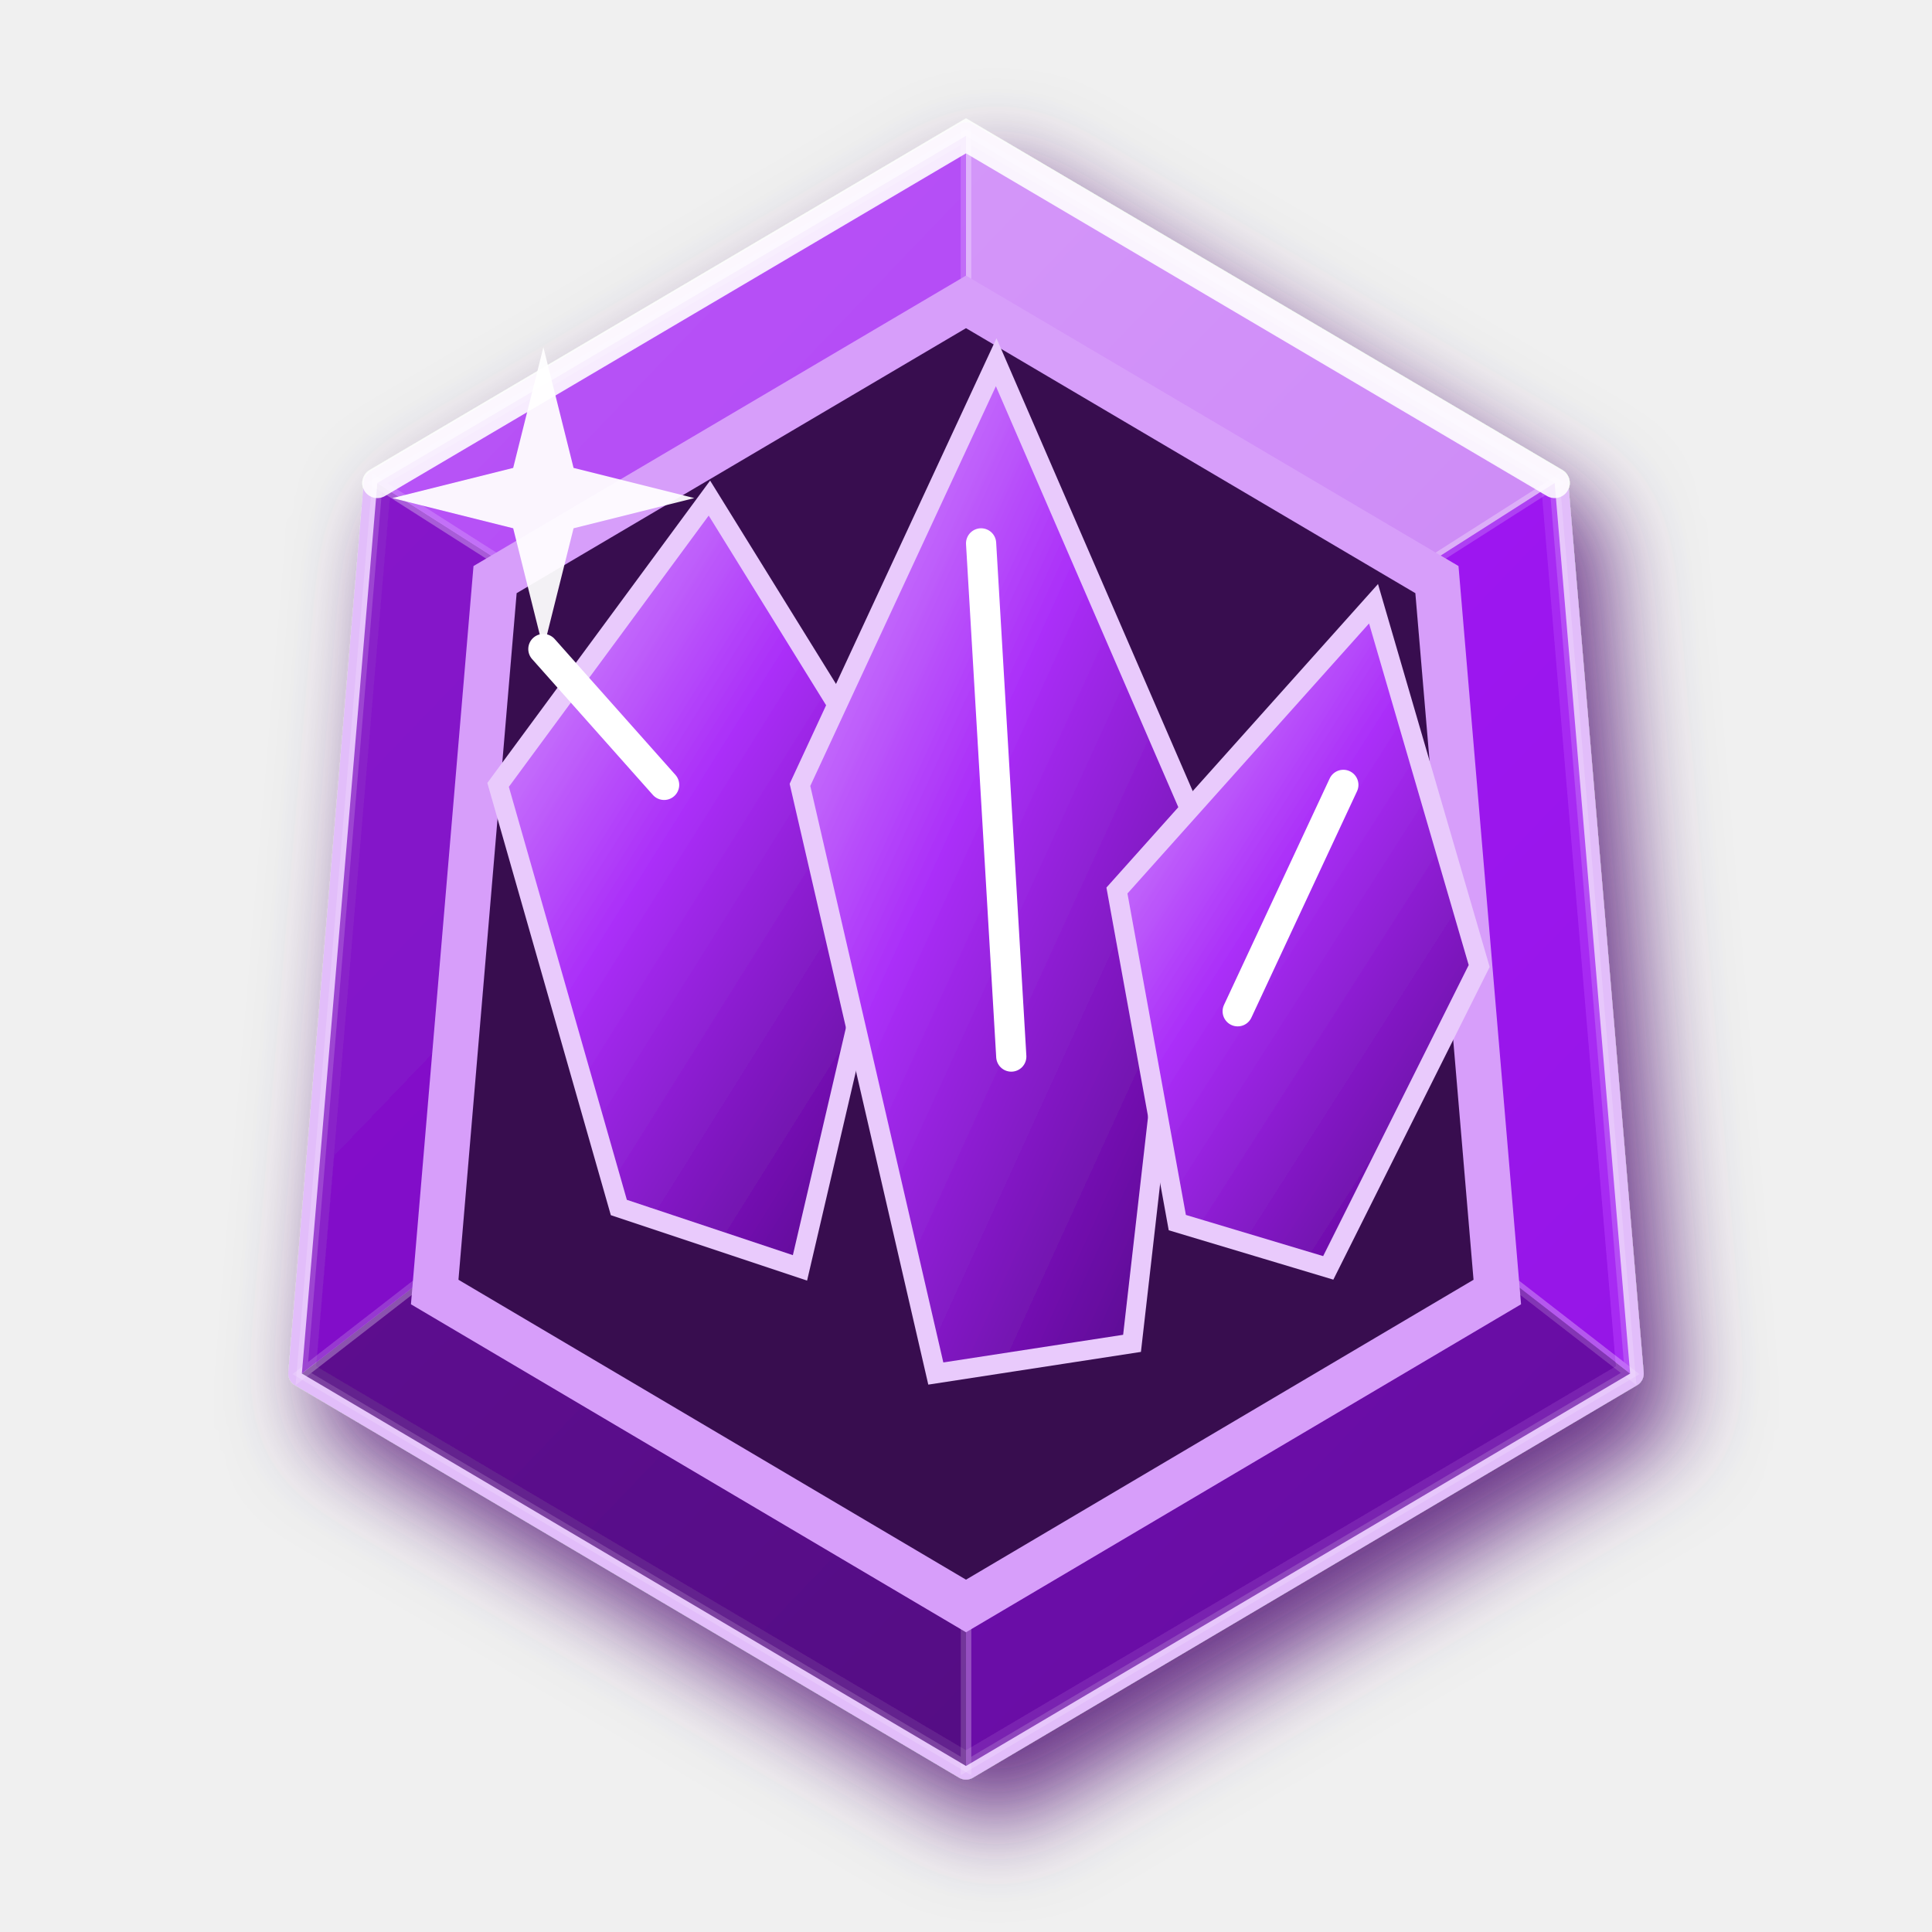
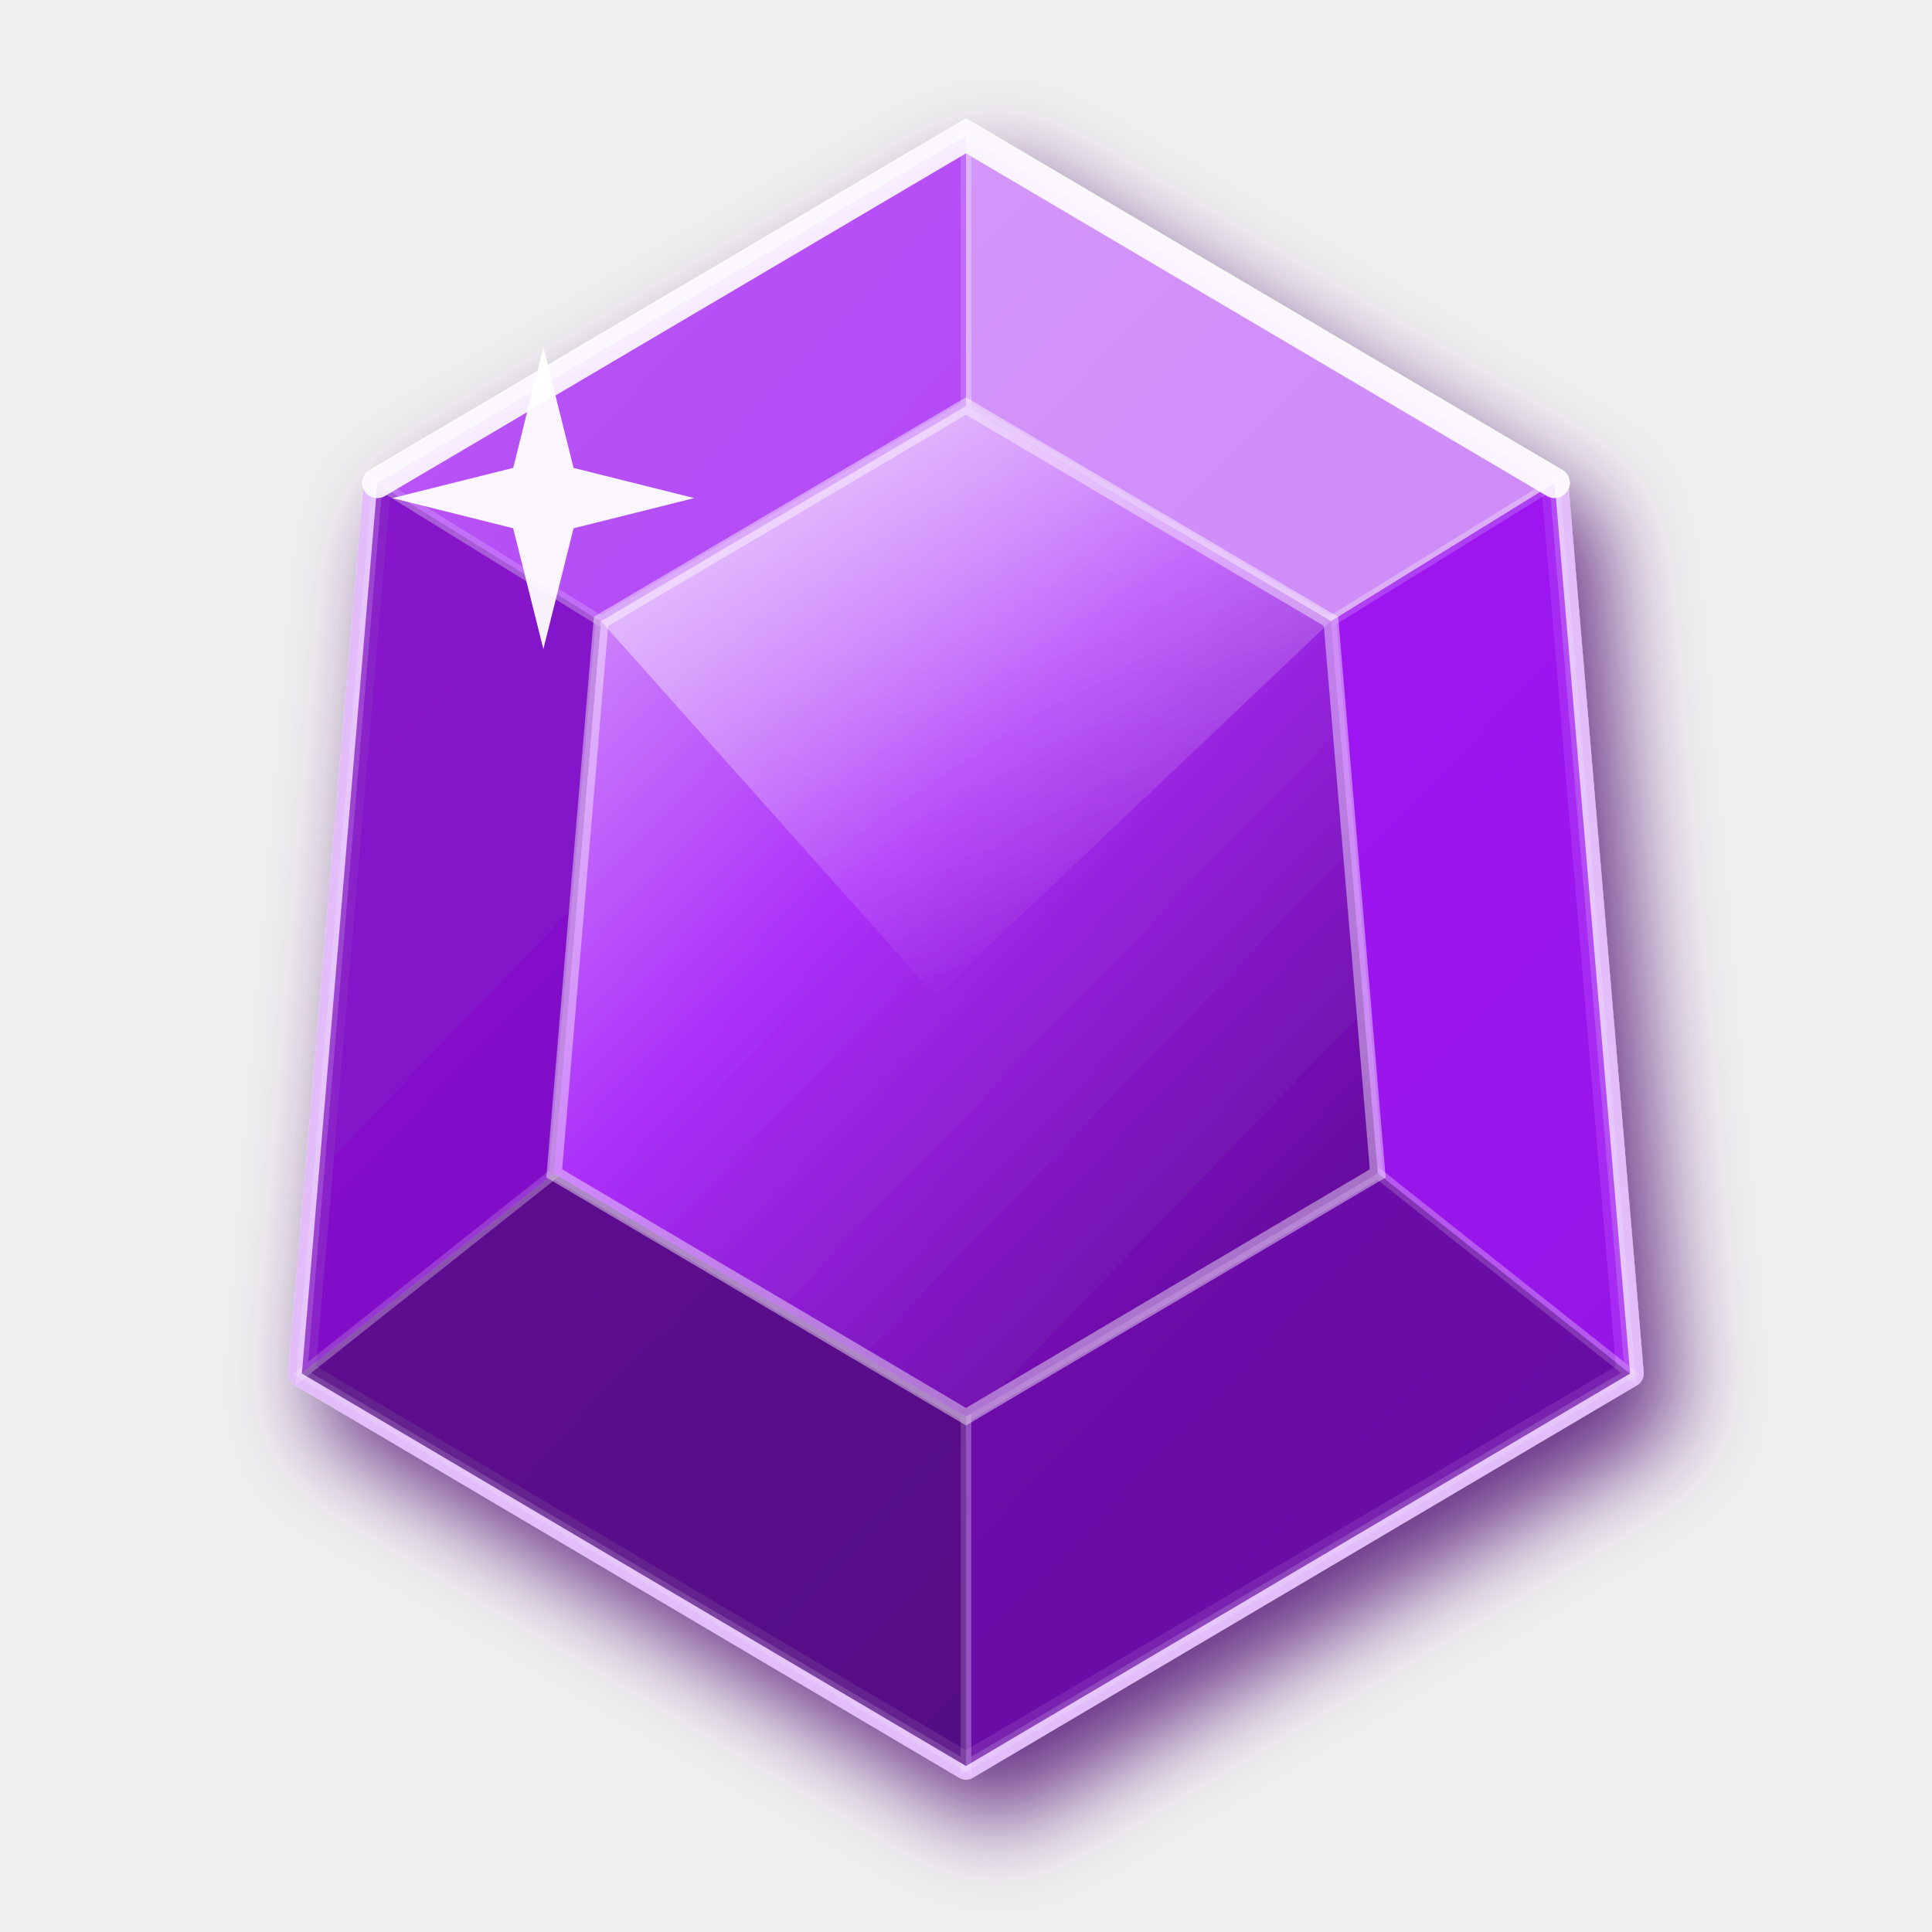
<svg xmlns="http://www.w3.org/2000/svg" viewBox="0 0 128 128">
  <defs>
    <linearGradient id="g" x2=".85" y2="1">
      <stop stop-color="hsl(277,95%,83%)" />
      <stop offset=".46" stop-color="hsl(277,94%,58%)" />
      <stop offset="1" stop-color="hsl(277,95%,29%)" />
    </linearGradient>
    <linearGradient id="shine" x2=".5" y2="1">
      <stop stop-color="white" stop-opacity=".85" />
      <stop offset="1" stop-color="white" stop-opacity="0" />
    </linearGradient>
    <filter id="shadow" x="-30%" y="-30%" width="160%" height="160%">
      <feDropShadow dy="3" stdDeviation="3" flood-color="hsl(277,90%,22%)" flood-opacity=".8" />
    </filter>
  </defs>
  <g filter="url(#shadow)">
    <polygon points="64,9 103,32 108,91 64,117 20,91 25,32" fill="url(#g)" stroke="hsl(277,85%,86%)" stroke-width="1.8" stroke-linejoin="round" />
-     <polygon points="64,9 103,32 86.62,42.44 64,29.1" fill="hsl(277,90%,80%)" fill-opacity=".86" stroke="white" stroke-opacity=".16" stroke-width=".7" />
-     <polygon points="103,32 108,91 89.52,76.66 86.62,42.44" fill="hsl(277,90%,52%)" fill-opacity=".86" stroke="white" stroke-opacity=".16" stroke-width=".7" />
-     <polygon points="108,91 64,117 64,91.74 89.52,76.66" fill="hsl(277,90%,34%)" fill-opacity=".86" stroke="white" stroke-opacity=".16" stroke-width=".7" />
-     <polygon points="64,117 20,91 38.48,76.66 64,91.74" fill="hsl(277,90%,26%)" fill-opacity=".86" stroke="white" stroke-opacity=".16" stroke-width=".7" />
-     <polygon points="20,91 25,32 41.38,42.44 38.48,76.66" fill="hsl(277,90%,40%)" fill-opacity=".86" stroke="white" stroke-opacity=".16" stroke-width=".7" />
-     <polygon points="25,32 64,9 64,29.1 41.38,42.44" fill="hsl(277,90%,63%)" fill-opacity=".86" stroke="white" stroke-opacity=".16" stroke-width=".7" />
-     <polygon points="64,29.1 86.62,42.44 89.52,76.66 64,91.74 38.48,76.66 41.38,42.44" fill="url(#g)" stroke="white" stroke-opacity=".42" stroke-width="1" />
-     <path d="M 64 29.1 L 86.62 42.44 L 62 66 L 41.38 42.44 Z" fill="url(#shine)" opacity=".65" />
+     <polygon points="64,9 103,32 88.18,41.16 64,26.9" fill="hsl(277,90%,80%)" fill-opacity=".86" stroke="white" stroke-opacity=".16" stroke-width=".7" />
+     <polygon points="103,32 108,91 91.28,77.74 88.18,41.16" fill="hsl(277,90%,52%)" fill-opacity=".86" stroke="white" stroke-opacity=".16" stroke-width=".7" />
+     <polygon points="108,91 64,117 64,93.86 91.28,77.74" fill="hsl(277,90%,34%)" fill-opacity=".86" stroke="white" stroke-opacity=".16" stroke-width=".7" />
+     <polygon points="64,117 20,91 36.72,77.74 64,93.86" fill="hsl(277,90%,26%)" fill-opacity=".86" stroke="white" stroke-opacity=".16" stroke-width=".7" />
+     <polygon points="20,91 25,32 39.82,41.16 36.72,77.74" fill="hsl(277,90%,40%)" fill-opacity=".86" stroke="white" stroke-opacity=".16" stroke-width=".7" />
+     <polygon points="25,32 64,9 64,26.9 39.82,41.16" fill="hsl(277,90%,63%)" fill-opacity=".86" stroke="white" stroke-opacity=".16" stroke-width=".7" />
+     <polygon points="64,26.9 88.18,41.16 91.28,77.74 64,93.86 36.72,77.74 39.82,41.16" fill="url(#g)" stroke="white" stroke-opacity=".42" stroke-width="1" />
+     <path d="M 64 26.9 L 88.18 41.16 L 62 66 L 39.82 41.16 Z" fill="url(#shine)" opacity=".72" />
    <path d="M 25 32 L 64 9 L 103 32" fill="none" stroke="white" stroke-opacity=".88" stroke-width="2" stroke-linecap="round" />
-     <polygon points="64,20 95.2,38.4 99.2,85.6 64,106.4 28.8,85.6 32.8,38.4" fill="hsl(277,65%,19%)" stroke="hsl(277,90%,80%)" stroke-width="3" />
-     <g fill="url(#g)" stroke="hsl(277,90%,89%)" stroke-width="1.3">
-       <path d="m41 80-8-28 14-19 13 21-7 30Z" />
-       <path d="m62 91-9-39 13-28 13 30-4 35Z" />
-       <path d="m78 81-4-22 17-19 7 24-10 20Z" />
-     </g>
-     <path d="m36 43 8 9m21-16 2 34m22-18-7 15" stroke="white" stroke-width="2" stroke-linecap="round" />
  </g>
  <path d="M 36 23 L 38 31 L 46 33 L 38 35 L 36 43 L 34 35 L 26 33 L 34 31 Z" fill="white" opacity=".94" />
</svg>
